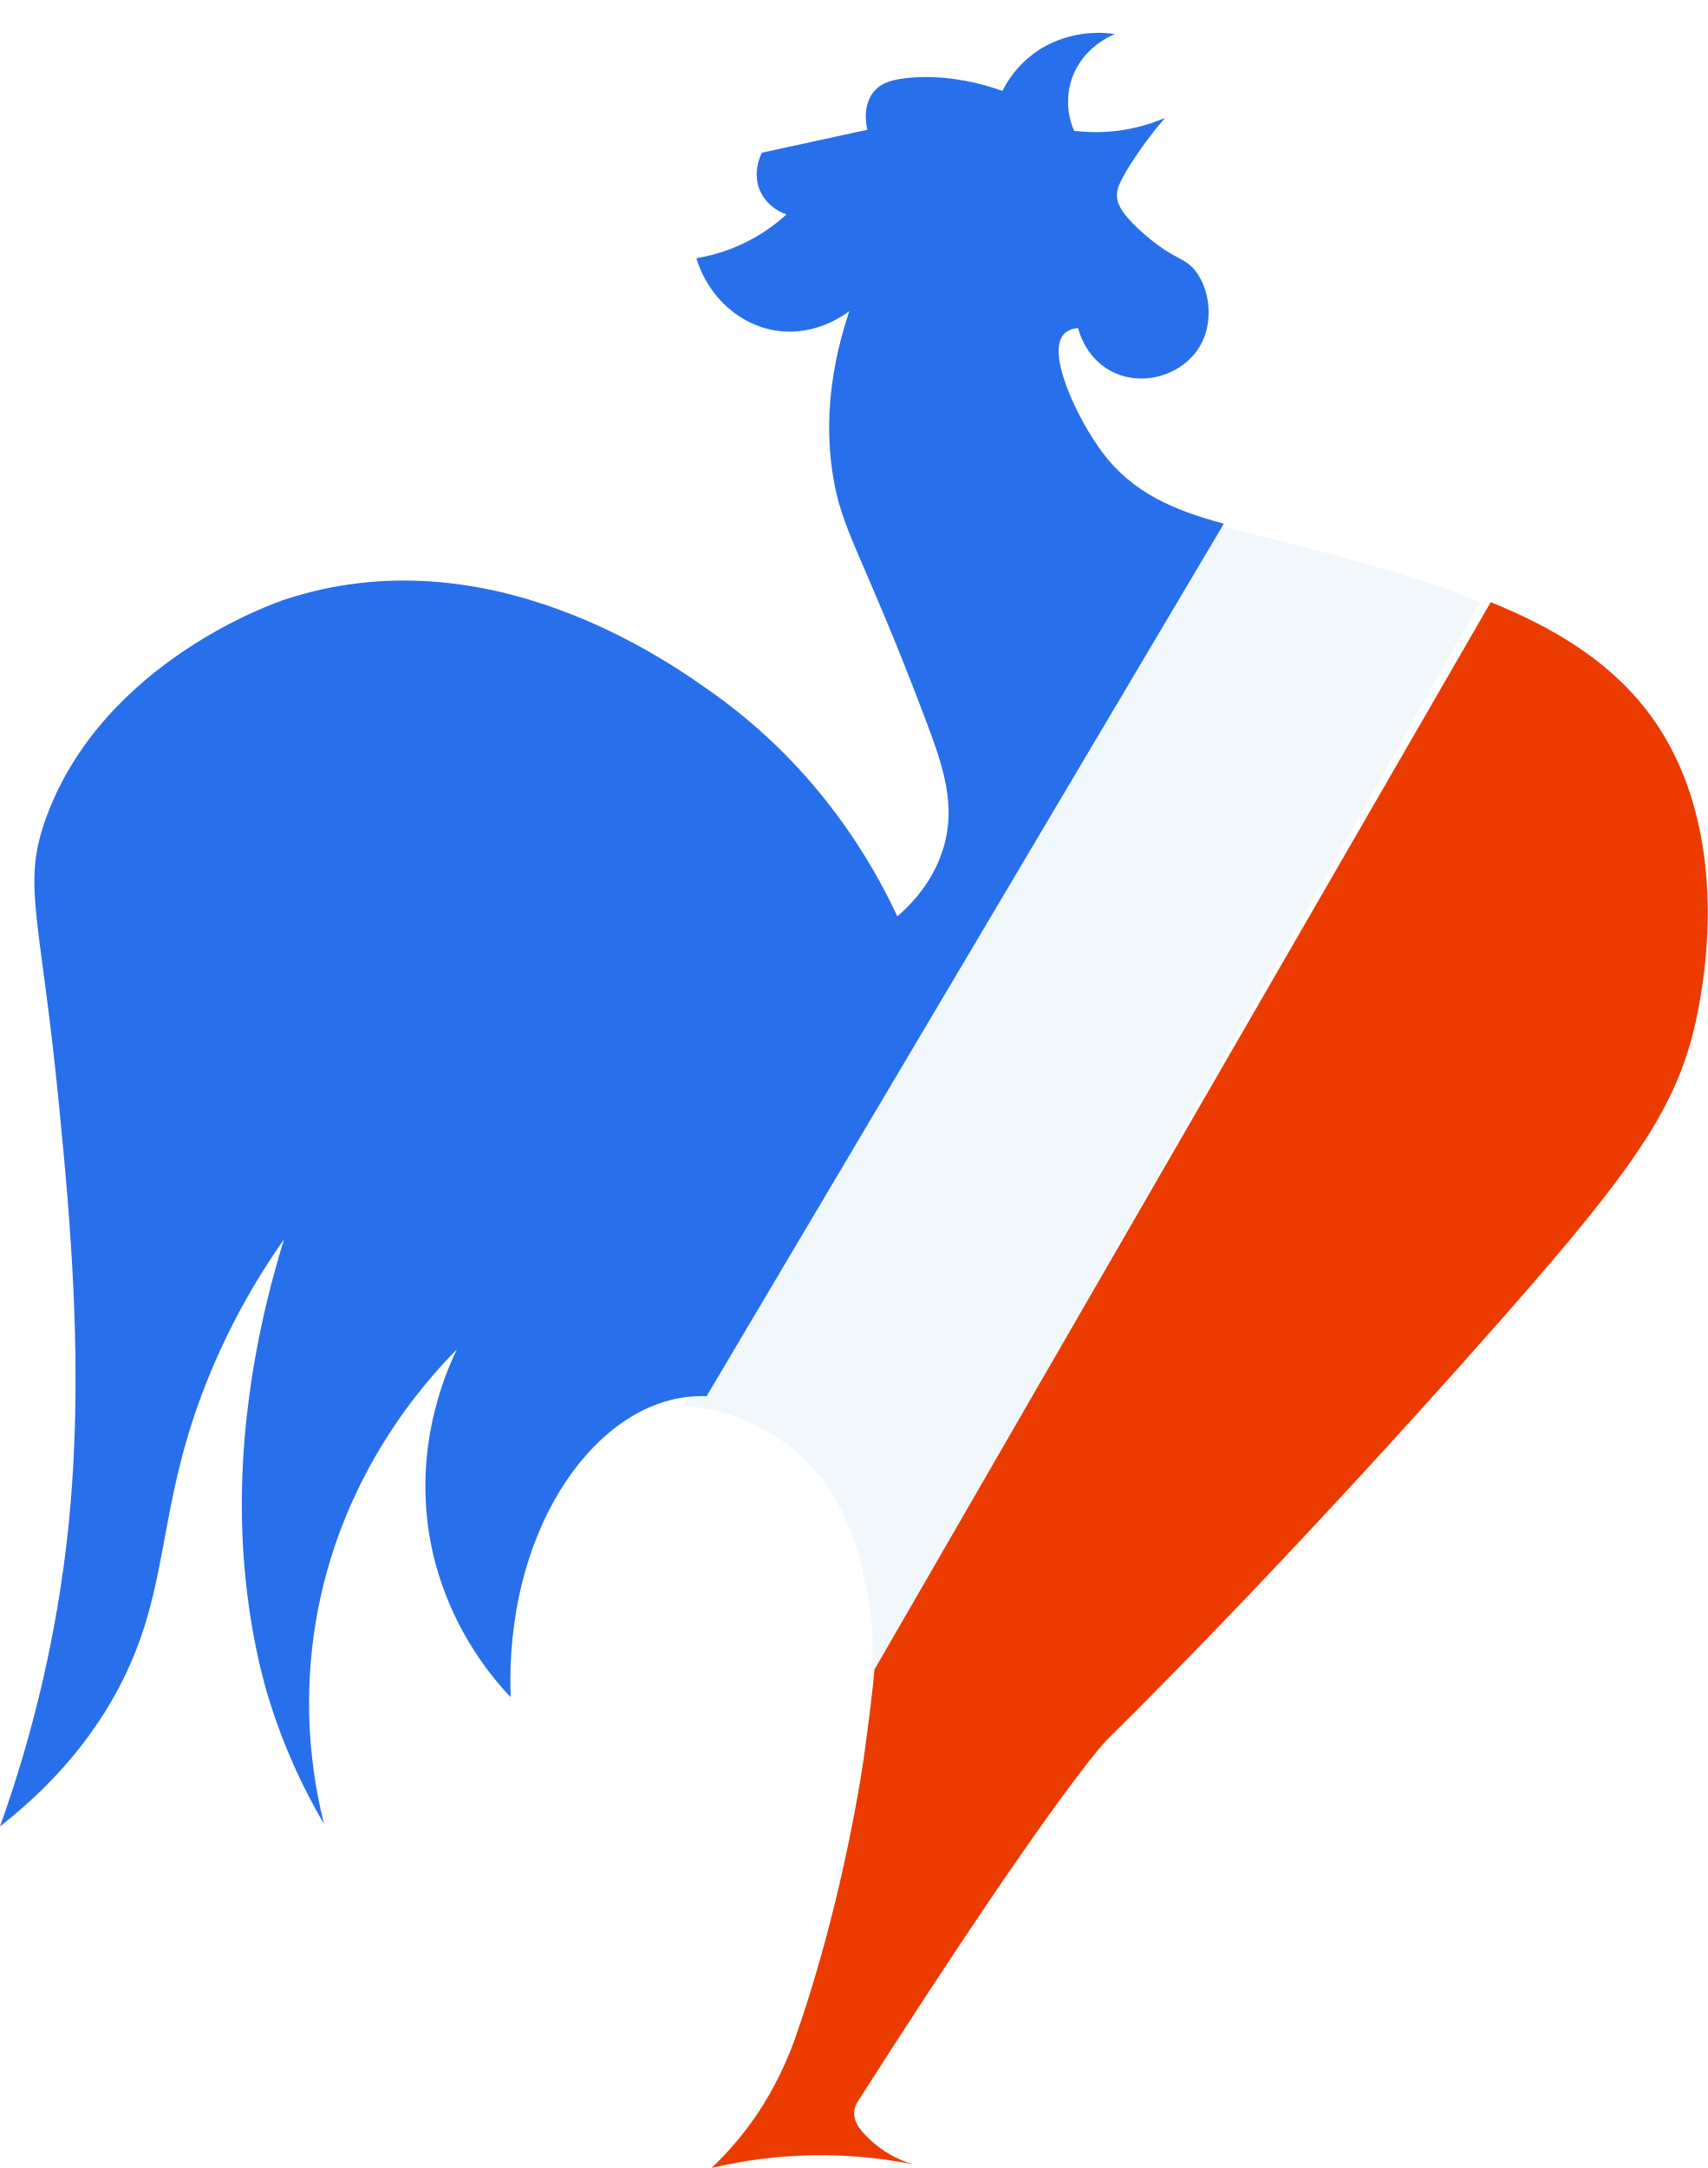
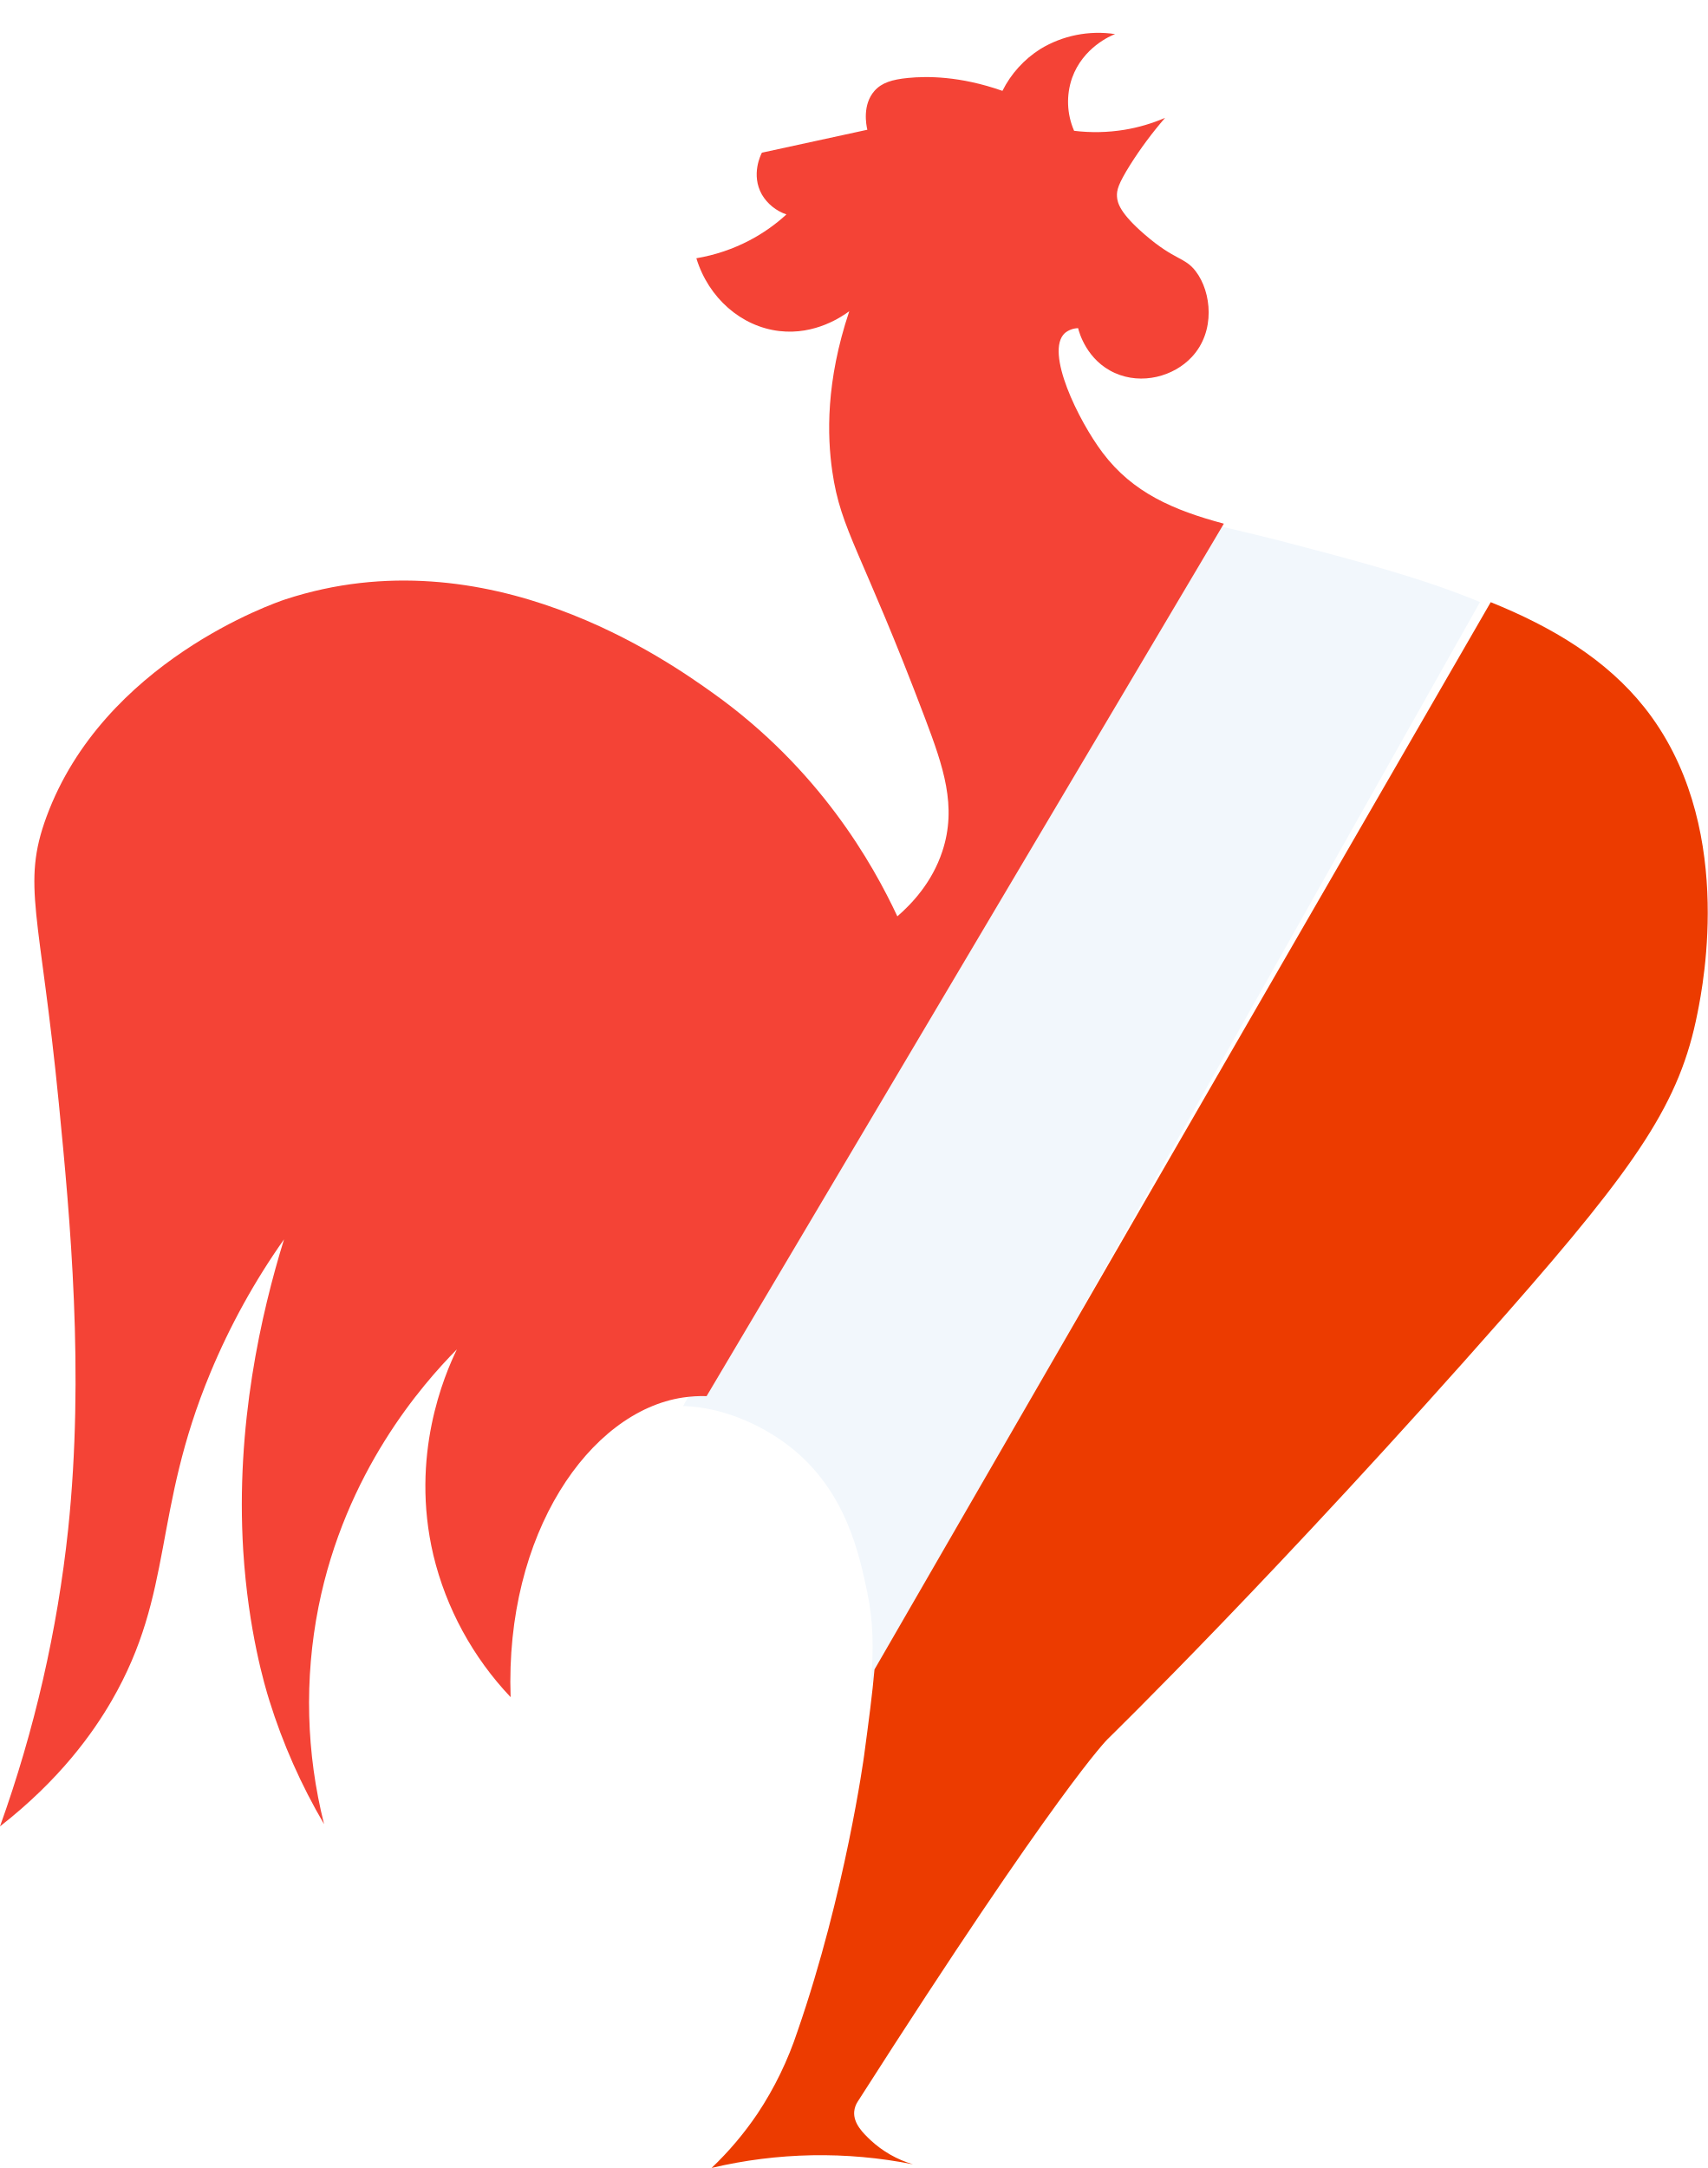
<svg xmlns="http://www.w3.org/2000/svg" width="26" height="33" viewBox="0 0 26 33" fill="none">
  <path d="M19.508 8.236C18.963 8.095 18.466 7.992 18.021 7.867L10.4 21.402C10.985 21.417 11.594 21.679 12.038 22.03C12.879 22.696 13.08 23.648 13.203 24.233C13.296 24.675 13.304 25.092 13.259 25.634L22.533 9.164C21.618 8.785 20.575 8.516 19.508 8.236Z" fill="#F2F7FC" />
-   <path d="M16.788 6.892C16.417 6.4 15.906 5.355 16.211 5.071C16.267 5.024 16.339 4.997 16.414 4.995C16.428 5.055 16.545 5.487 16.975 5.678C17.384 5.861 17.868 5.731 18.144 5.435C18.51 5.045 18.445 4.445 18.206 4.131C18.038 3.909 17.89 3.97 17.427 3.569C17.053 3.246 17.012 3.089 17.006 2.993C17 2.896 17.023 2.803 17.208 2.507C17.366 2.257 17.544 2.018 17.738 1.794C17.54 1.879 17.331 1.941 17.117 1.976C16.865 2.017 16.607 2.022 16.353 1.991C16.242 1.736 16.231 1.45 16.322 1.187C16.488 0.723 16.91 0.544 16.977 0.519C16.582 0.459 16.178 0.54 15.839 0.746C15.591 0.903 15.391 1.124 15.262 1.383C14.609 1.154 14.11 1.159 13.828 1.186C13.58 1.21 13.423 1.26 13.314 1.383C13.127 1.595 13.188 1.902 13.205 1.975L11.6 2.324C11.585 2.351 11.429 2.66 11.6 2.962C11.683 3.103 11.816 3.21 11.973 3.264C11.805 3.419 11.616 3.551 11.413 3.658C11.159 3.791 10.886 3.883 10.602 3.931C10.787 4.536 11.285 4.971 11.865 5.039C12.414 5.104 12.828 4.812 12.93 4.737C12.57 5.812 12.594 6.638 12.671 7.172C12.802 8.086 13.121 8.386 14.086 10.939C14.358 11.661 14.575 12.274 14.346 12.961C14.191 13.43 13.885 13.755 13.662 13.948C13.288 13.148 12.474 11.703 10.854 10.549C10.18 10.069 7.432 8.11 4.342 9.124C4.186 9.175 1.576 10.074 0.708 12.432C0.325 13.472 0.612 13.895 0.896 16.797C1.069 18.558 1.287 20.889 1.038 23.275C0.874 24.817 0.525 26.336 0 27.8C0.917 27.084 1.419 26.373 1.702 25.884C2.656 24.232 2.317 23.024 3.204 20.893C3.501 20.179 3.876 19.499 4.324 18.865C3.975 19.996 3.586 21.696 3.703 23.601C3.78 24.825 4.034 25.671 4.102 25.888C4.306 26.542 4.585 27.172 4.934 27.766C4.661 26.682 4.632 25.554 4.849 24.459C5.259 22.405 6.425 21.077 6.956 20.539C6.767 20.93 6.24 22.154 6.598 23.672C6.792 24.479 7.197 25.224 7.774 25.833C7.687 23.34 8.978 21.485 10.399 21.272C10.518 21.255 10.638 21.247 10.758 21.251L18.633 7.971C17.866 7.766 17.246 7.5 16.788 6.892Z" fill="#286FEB" />
+   <path d="M16.788 6.892C16.417 6.4 15.906 5.355 16.211 5.071C16.267 5.024 16.339 4.997 16.414 4.995C16.428 5.055 16.545 5.487 16.975 5.678C17.384 5.861 17.868 5.731 18.144 5.435C18.51 5.045 18.445 4.445 18.206 4.131C18.038 3.909 17.89 3.97 17.427 3.569C17.053 3.246 17.012 3.089 17.006 2.993C17 2.896 17.023 2.803 17.208 2.507C17.366 2.257 17.544 2.018 17.738 1.794C17.54 1.879 17.331 1.941 17.117 1.976C16.865 2.017 16.607 2.022 16.353 1.991C16.242 1.736 16.231 1.45 16.322 1.187C16.488 0.723 16.91 0.544 16.977 0.519C16.582 0.459 16.178 0.54 15.839 0.746C15.591 0.903 15.391 1.124 15.262 1.383C14.609 1.154 14.11 1.159 13.828 1.186C13.58 1.21 13.423 1.26 13.314 1.383C13.127 1.595 13.188 1.902 13.205 1.975L11.6 2.324C11.585 2.351 11.429 2.66 11.6 2.962C11.683 3.103 11.816 3.21 11.973 3.264C11.805 3.419 11.616 3.551 11.413 3.658C11.159 3.791 10.886 3.883 10.602 3.931C10.787 4.536 11.285 4.971 11.865 5.039C12.414 5.104 12.828 4.812 12.93 4.737C12.57 5.812 12.594 6.638 12.671 7.172C12.802 8.086 13.121 8.386 14.086 10.939C14.358 11.661 14.575 12.274 14.346 12.961C14.191 13.43 13.885 13.755 13.662 13.948C13.288 13.148 12.474 11.703 10.854 10.549C10.18 10.069 7.432 8.11 4.342 9.124C4.186 9.175 1.576 10.074 0.708 12.432C0.325 13.472 0.612 13.895 0.896 16.797C1.069 18.558 1.287 20.889 1.038 23.275C0.874 24.817 0.525 26.336 0 27.8C0.917 27.084 1.419 26.373 1.702 25.884C2.656 24.232 2.317 23.024 3.204 20.893C3.501 20.179 3.876 19.499 4.324 18.865C3.975 19.996 3.586 21.696 3.703 23.601C3.78 24.825 4.034 25.671 4.102 25.888C4.306 26.542 4.585 27.172 4.934 27.766C4.661 26.682 4.632 25.554 4.849 24.459C5.259 22.405 6.425 21.077 6.956 20.539C6.767 20.93 6.24 22.154 6.598 23.672C6.792 24.479 7.197 25.224 7.774 25.833C7.687 23.34 8.978 21.485 10.399 21.272C10.518 21.255 10.638 21.247 10.758 21.251L18.633 7.971C17.866 7.766 17.246 7.5 16.788 6.892Z" fill="#f44336" />
  <path d="M12.142 30.919C11.996 31.361 11.792 31.783 11.534 32.171C11.331 32.472 11.096 32.75 10.834 32.999C11.335 32.88 11.847 32.816 12.362 32.806C12.878 32.797 13.394 32.843 13.9 32.944C13.659 32.873 13.438 32.747 13.254 32.576C13.144 32.472 12.991 32.324 13.005 32.143C13.01 32.087 13.029 32.033 13.06 31.987C16.118 27.201 16.862 26.473 16.862 26.473C16.862 26.473 19.48 23.922 22.925 20.007C24.948 17.708 25.578 16.773 25.844 15.42C25.936 14.959 26.419 12.508 25.036 10.768C24.459 10.042 23.643 9.548 22.696 9.166L13.314 25.412C13.282 25.777 13.226 26.201 13.155 26.728C13.155 26.729 12.872 28.813 12.142 30.919Z" fill="#EC3B00" />
</svg>
